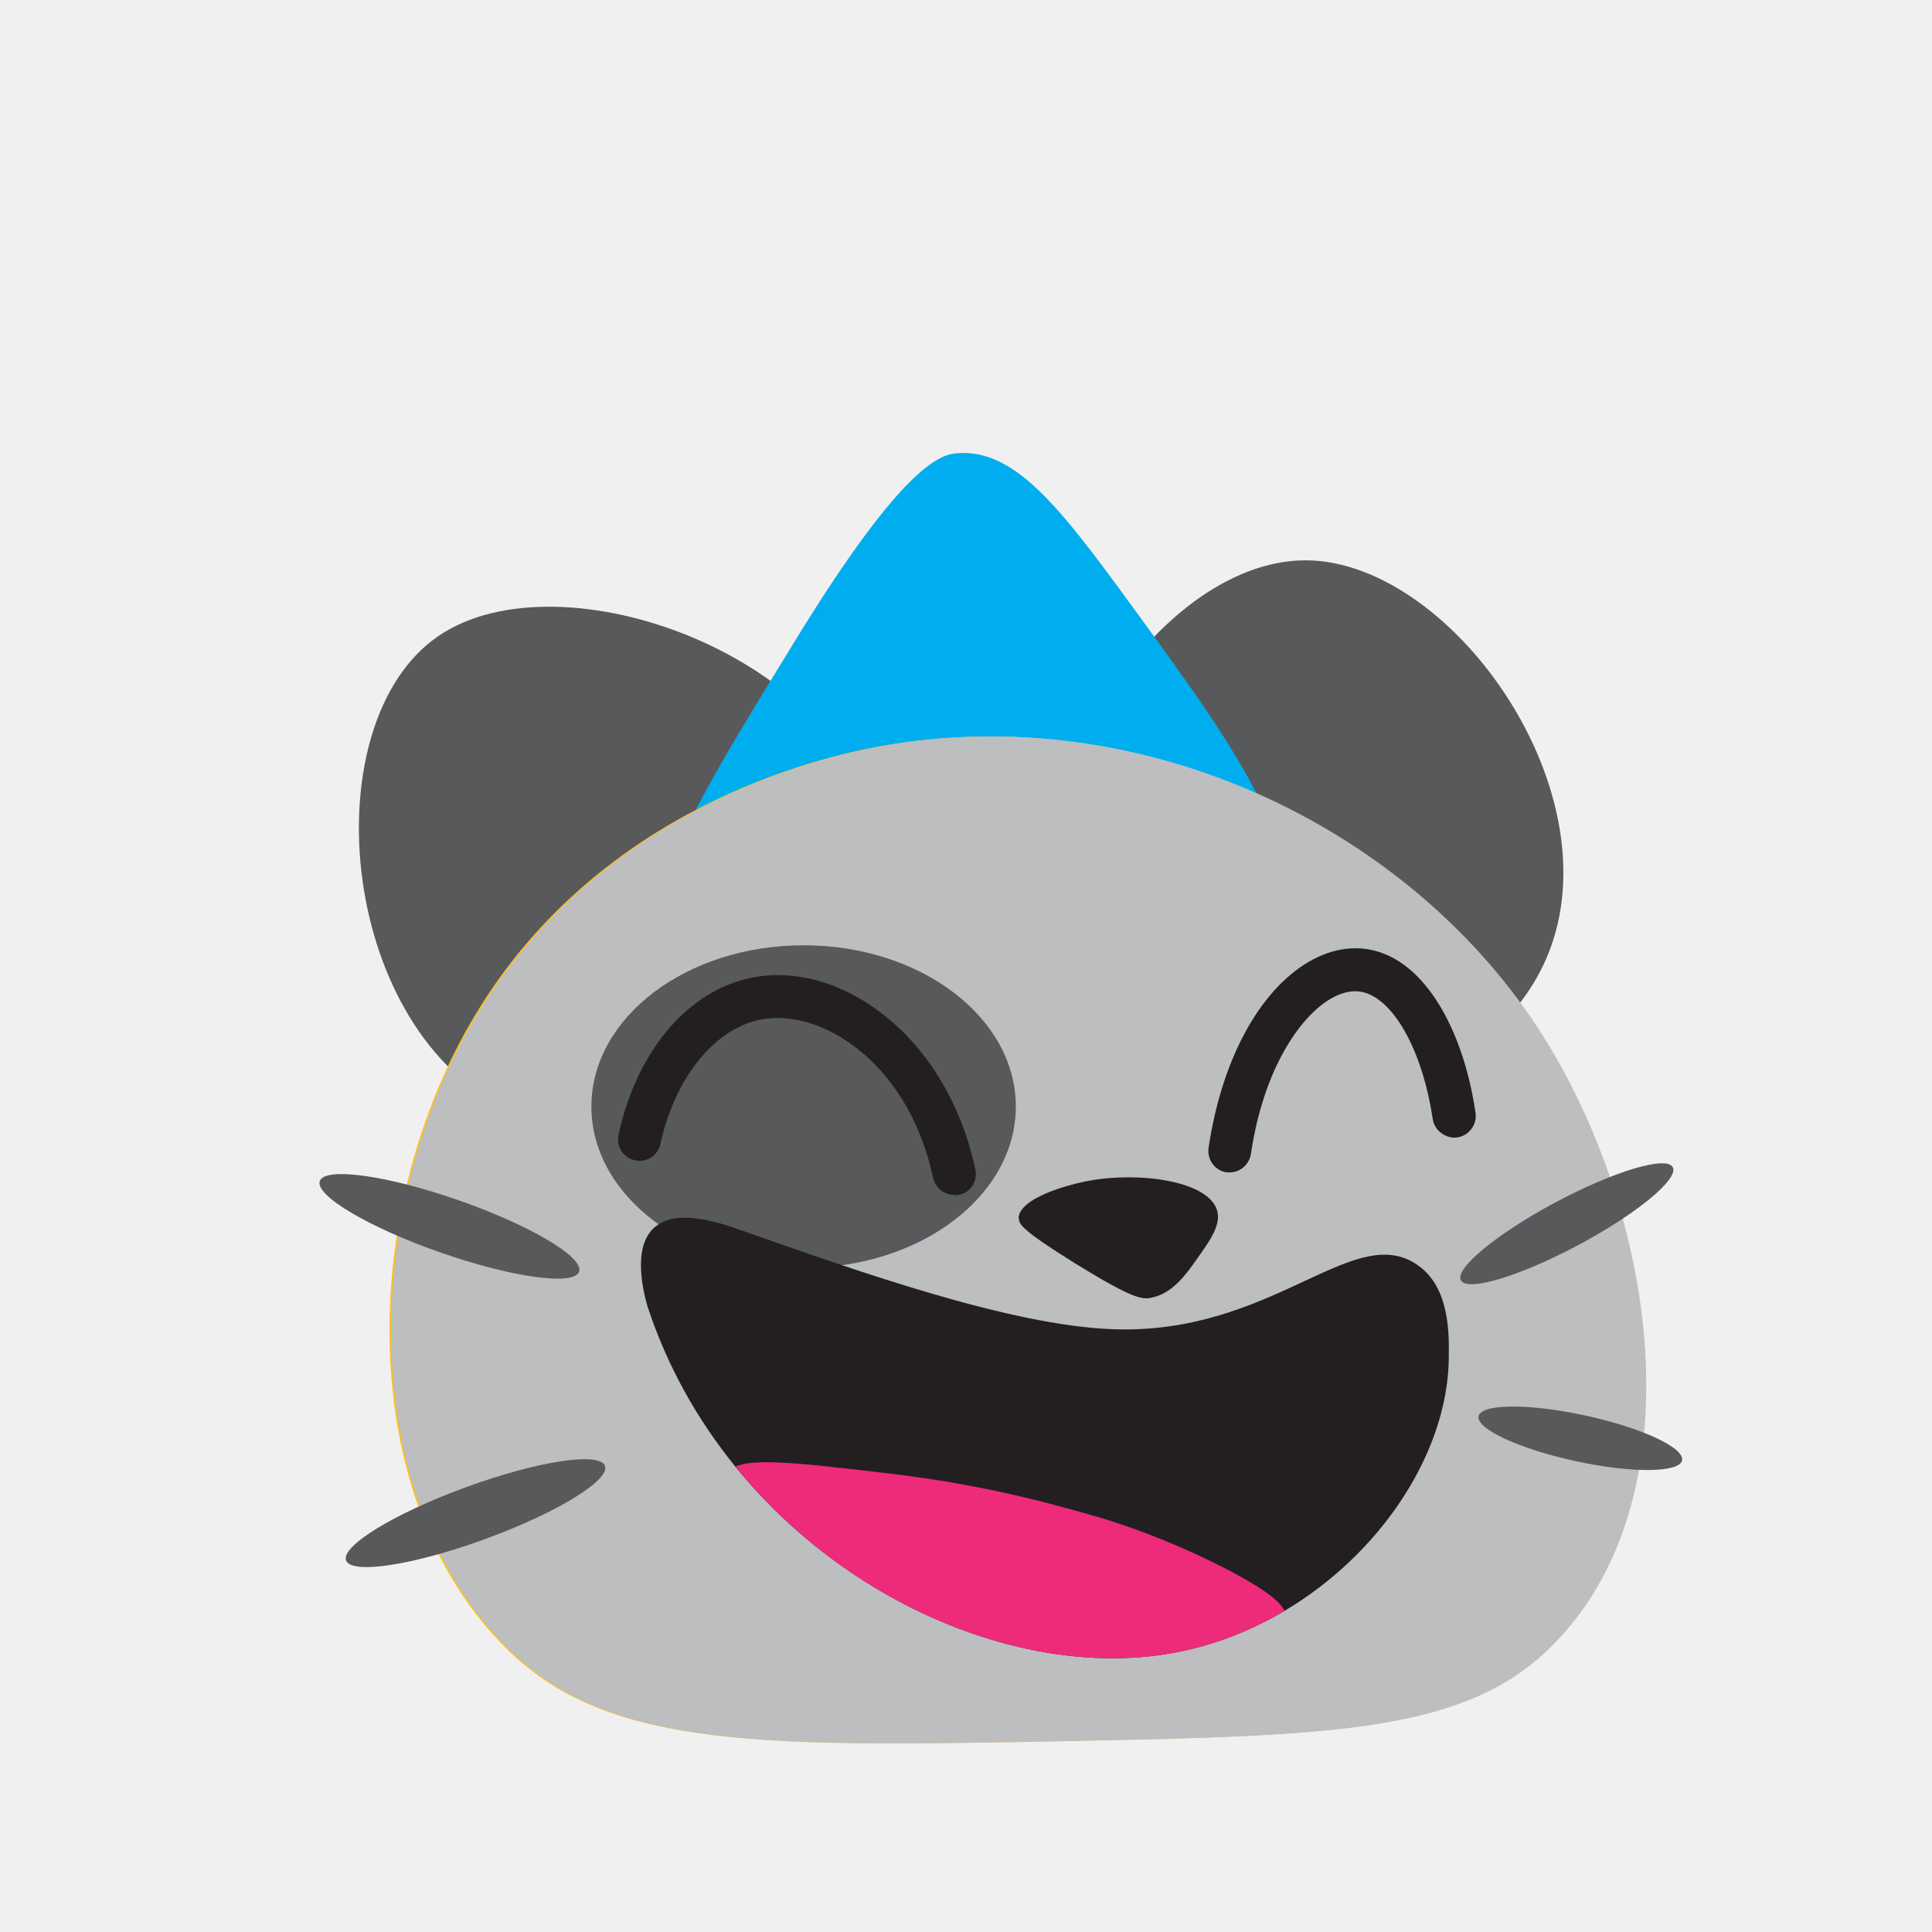
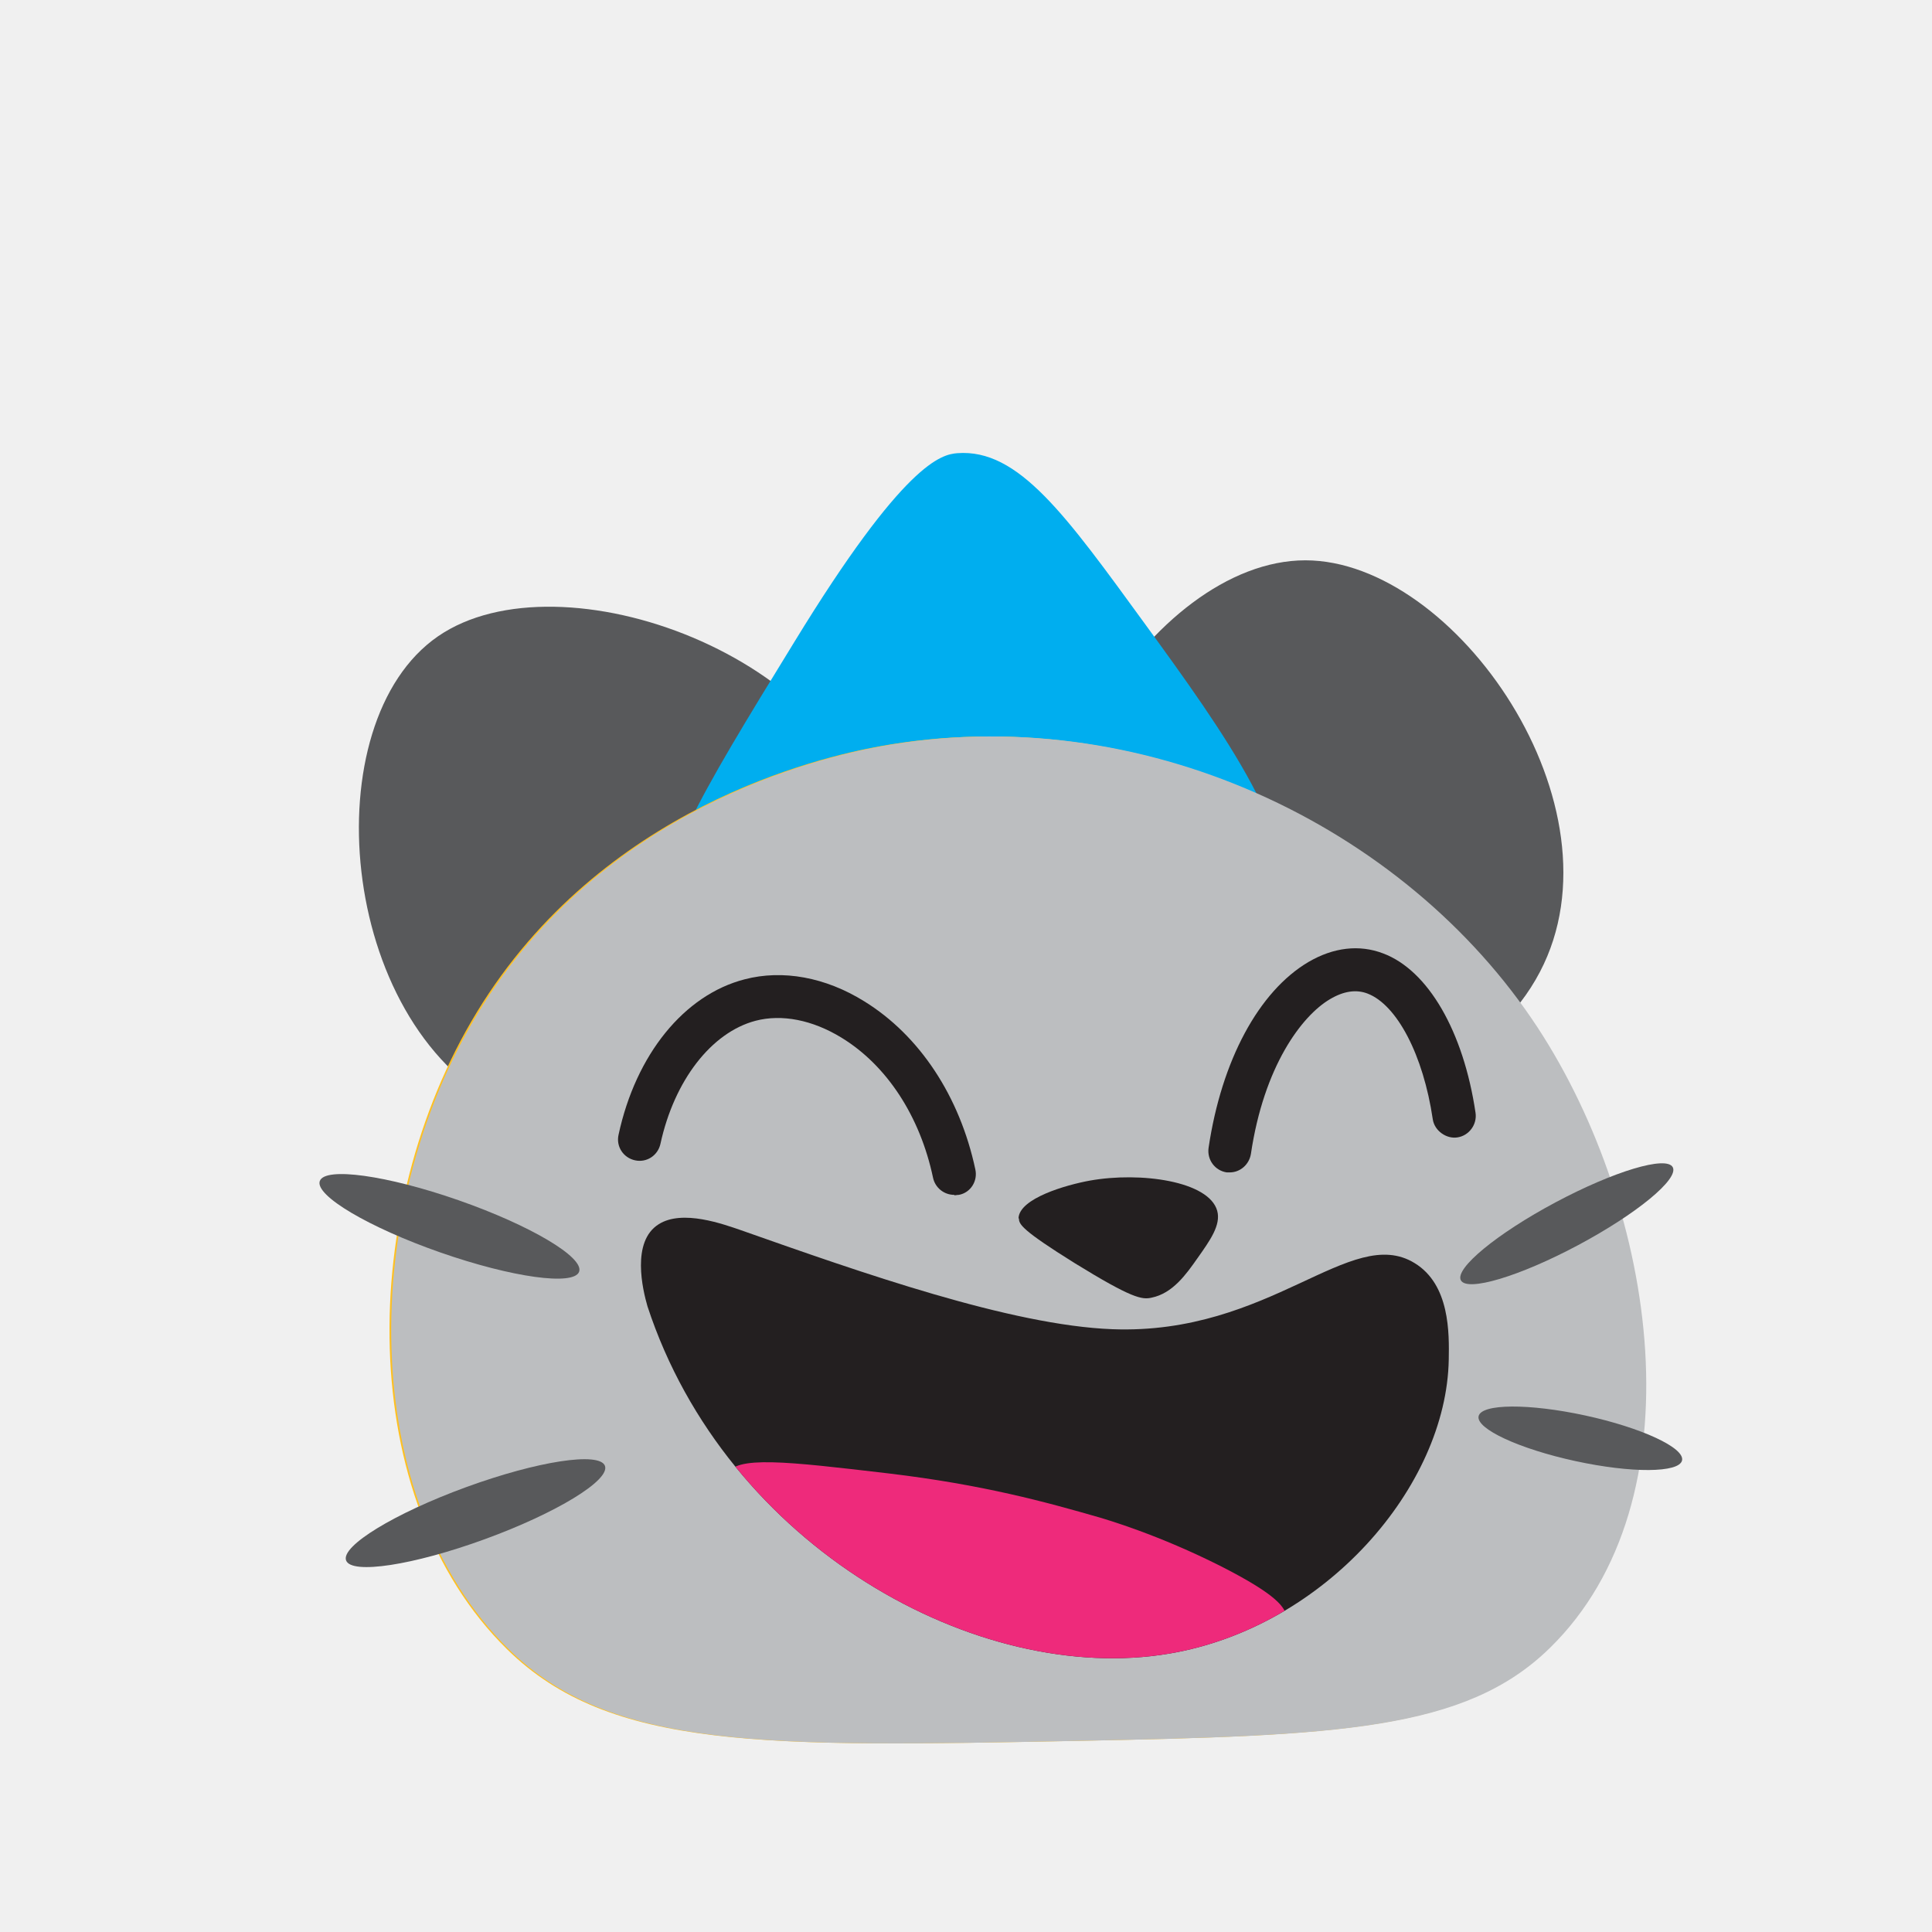
<svg xmlns="http://www.w3.org/2000/svg" width="256" height="256" viewBox="0 0 256 256" fill="none">
  <path d="M116.415 111.163C118.475 123.64 111.435 138.636 97.87 145.676C88.541 150.541 76.12 151.515 66.505 146.592C44.697 135.316 41.492 95.708 58.034 84.318C74.232 73.157 112.408 86.951 116.415 111.163Z" fill="#58595B" />
  <path d="M204.044 128.791C198.149 140.067 183.267 148.309 168.043 146.421C157.511 145.104 146.808 138.979 142 129.536C131.124 108.187 152.588 74.245 172.965 74.245C192.883 74.245 215.549 106.869 204.044 128.791Z" fill="#58595B" />
  <path d="M168.843 120.549C165.467 125.987 156.996 122.094 132.269 122.209C103.48 122.324 92.948 127.761 89.285 121.694C86.079 116.371 92.433 105.954 105.254 85.062C119.85 61.195 124.772 60.222 126.832 60.05C134.96 59.42 141.199 68.235 151.787 82.774C161.861 96.624 173.594 112.823 168.843 120.493V120.549Z" fill="#00AEEF" />
  <path d="M203.529 136.175C219.326 160.33 225.165 198.792 205.132 218.368C193.913 229.357 177.028 229.986 142.744 230.674C101.419 231.474 80.814 231.932 67.191 218.539C46.987 198.677 47.273 160.215 63.185 134.115C79.726 106.927 108.631 100.345 116.415 98.914C150.815 92.618 185.9 109.274 203.529 136.175Z" fill="#FDC023" />
  <path d="M203.758 136.175C219.556 160.33 225.394 198.792 205.361 218.368C194.143 229.357 177.258 229.986 142.973 230.674C101.648 231.474 81.043 231.932 67.42 218.539C47.216 198.677 47.502 160.215 63.414 134.115C79.955 106.927 108.86 100.345 116.644 98.914C151.043 92.618 186.13 109.274 203.758 136.175Z" fill="#BCBEC0" />
-   <path d="M106.482 167.996C122.011 167.996 134.601 158.428 134.601 146.625C134.601 134.823 122.011 125.255 106.482 125.255C90.952 125.255 78.363 134.823 78.363 146.625C78.363 158.428 90.952 167.996 106.482 167.996Z" fill="#58595B" />
  <path d="M98.214 163.019C95.867 162.217 90.43 160.214 87.282 162.217C83.618 164.507 85.164 170.917 85.793 173.092C96.268 205.03 129.636 223.403 154.936 219.111C175.598 215.62 191.682 196.96 191.968 180.132C192.025 176.698 192.14 170.231 187.446 167.368C178.975 162.161 168.386 176.928 147.381 176.126C133.93 175.611 114.126 168.628 98.214 163.019Z" fill="#231F20" />
  <mask id="mask0_1_955" style="mask-type:luminance" maskUnits="userSpaceOnUse" x="84" y="161" width="108" height="59">
    <path d="M98.214 163.019C95.867 162.217 90.43 160.214 87.282 162.217C83.618 164.507 85.164 170.917 85.793 173.092C96.268 205.03 129.636 223.403 154.936 219.111C175.598 215.62 191.682 196.96 191.968 180.132C192.025 176.698 192.14 170.231 187.446 167.368C178.975 162.161 168.386 176.928 147.381 176.126C133.93 175.611 114.126 168.628 98.214 163.019Z" fill="white" />
  </mask>
  <g mask="url(#mask0_1_955)">
    <path d="M161.346 223.518C158.542 224.491 156.081 224.433 155.279 224.376C133.472 223.689 118.304 215.276 118.304 215.276C108.574 209.895 94.665 199.593 96.325 195.414C97.355 192.839 104.166 193.64 117.789 195.242C130.266 196.73 138.566 199.02 145.72 201.081C146.464 201.309 153.448 203.313 161.918 207.606C169.302 211.384 170.275 212.986 170.504 214.303C171.076 218.08 165.754 221.972 161.403 223.461L161.346 223.518Z" fill="#EE2A7B" />
  </g>
  <path d="M76.739 168.502C77.406 166.592 70.254 162.356 60.765 159.041C51.275 155.725 43.041 154.585 42.374 156.495C41.706 158.405 48.858 162.641 58.348 165.957C67.838 169.273 76.072 170.412 76.739 168.502Z" fill="#58595B" />
  <path d="M64.265 203.941C73.737 200.483 80.853 196.138 80.159 194.237C79.466 192.337 71.224 193.6 61.752 197.059C52.28 200.518 45.164 204.862 45.858 206.762C46.552 208.663 54.793 207.4 64.265 203.941Z" fill="#58595B" />
  <path d="M222.882 193.507C223.244 191.839 217.502 189.176 210.057 187.56C202.612 185.944 196.284 185.986 195.922 187.654C195.56 189.322 201.301 191.984 208.746 193.6C216.19 195.218 222.52 195.175 222.882 193.507Z" fill="#58595B" />
  <path d="M209.119 164.982C216.872 160.844 222.481 156.224 221.648 154.662C220.814 153.101 213.853 155.188 206.101 159.326C198.348 163.464 192.739 168.085 193.573 169.646C194.406 171.208 201.367 169.12 209.119 164.982Z" fill="#58595B" />
  <path d="M135.017 161.473C135.017 162.218 135.418 163.019 142.4 167.37C150.013 172.062 151.33 172.234 152.588 171.948C155.393 171.376 157.167 168.858 158.656 166.74C160.315 164.392 161.804 162.332 161.288 160.443C160.202 156.494 151.1 155.234 144.405 156.437C141.256 157.009 135.075 158.783 134.96 161.416L135.017 161.473Z" fill="#231F20" />
  <path d="M126.432 158.325C125.115 158.325 123.913 157.41 123.627 156.036C121.91 147.909 117.502 141.155 111.493 137.491C107.658 135.145 103.593 134.343 100.103 135.26C94.264 136.804 89.342 143.158 87.51 151.572C87.167 153.116 85.679 154.091 84.133 153.746C82.588 153.403 81.615 151.915 81.959 150.37C84.248 139.724 90.658 131.825 98.672 129.764C103.708 128.448 109.375 129.478 114.526 132.684C121.853 137.206 127.175 145.276 129.236 154.949C129.579 156.494 128.606 158.04 127.061 158.325C126.832 158.325 126.66 158.383 126.489 158.383L126.432 158.325Z" fill="#231F20" />
  <path d="M162.949 155.349C162.949 155.349 162.663 155.349 162.548 155.349C161.003 155.12 159.915 153.689 160.144 152.086C161.861 140.525 166.784 131.367 173.366 127.475C176.685 125.528 180.119 125.128 183.267 126.33C189.221 128.562 193.913 136.633 195.516 147.45C195.746 148.995 194.658 150.483 193.112 150.713C191.682 150.942 190.079 149.855 189.85 148.309C188.591 139.78 185.1 133.142 181.207 131.653C179.719 131.081 178.059 131.31 176.227 132.397C172.449 134.63 167.47 141.326 165.754 152.888C165.524 154.319 164.322 155.349 162.949 155.349Z" fill="#231F20" />
</svg>
